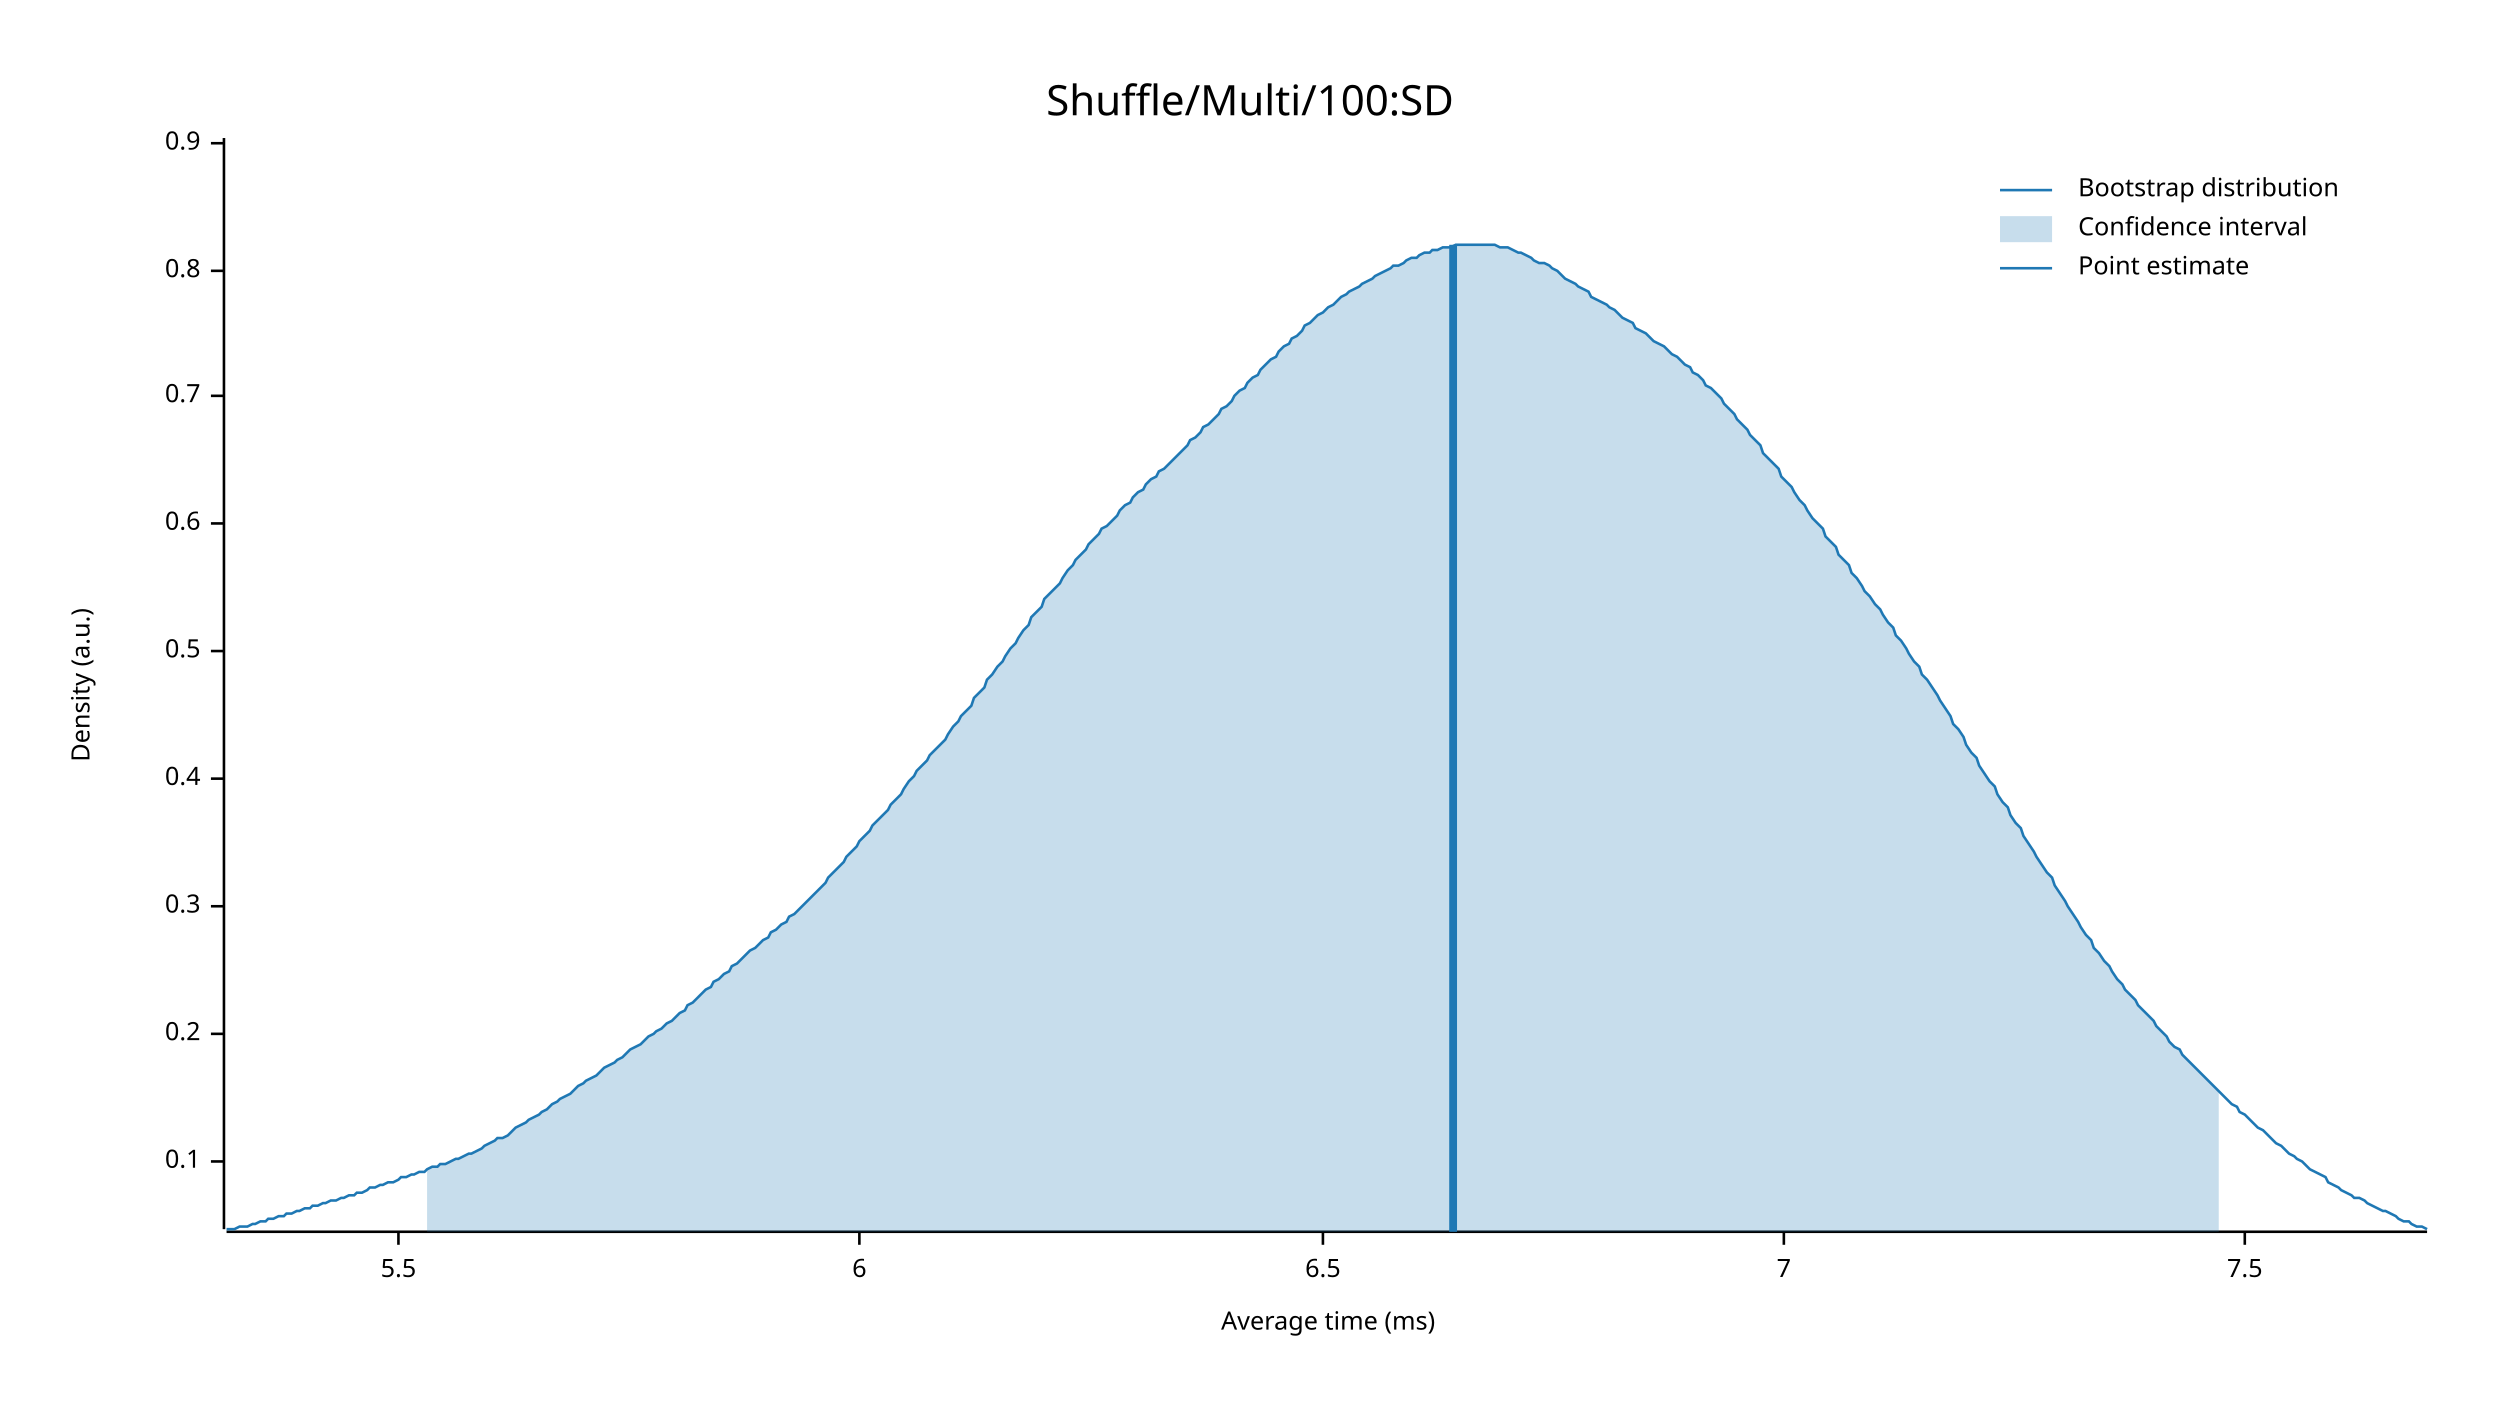
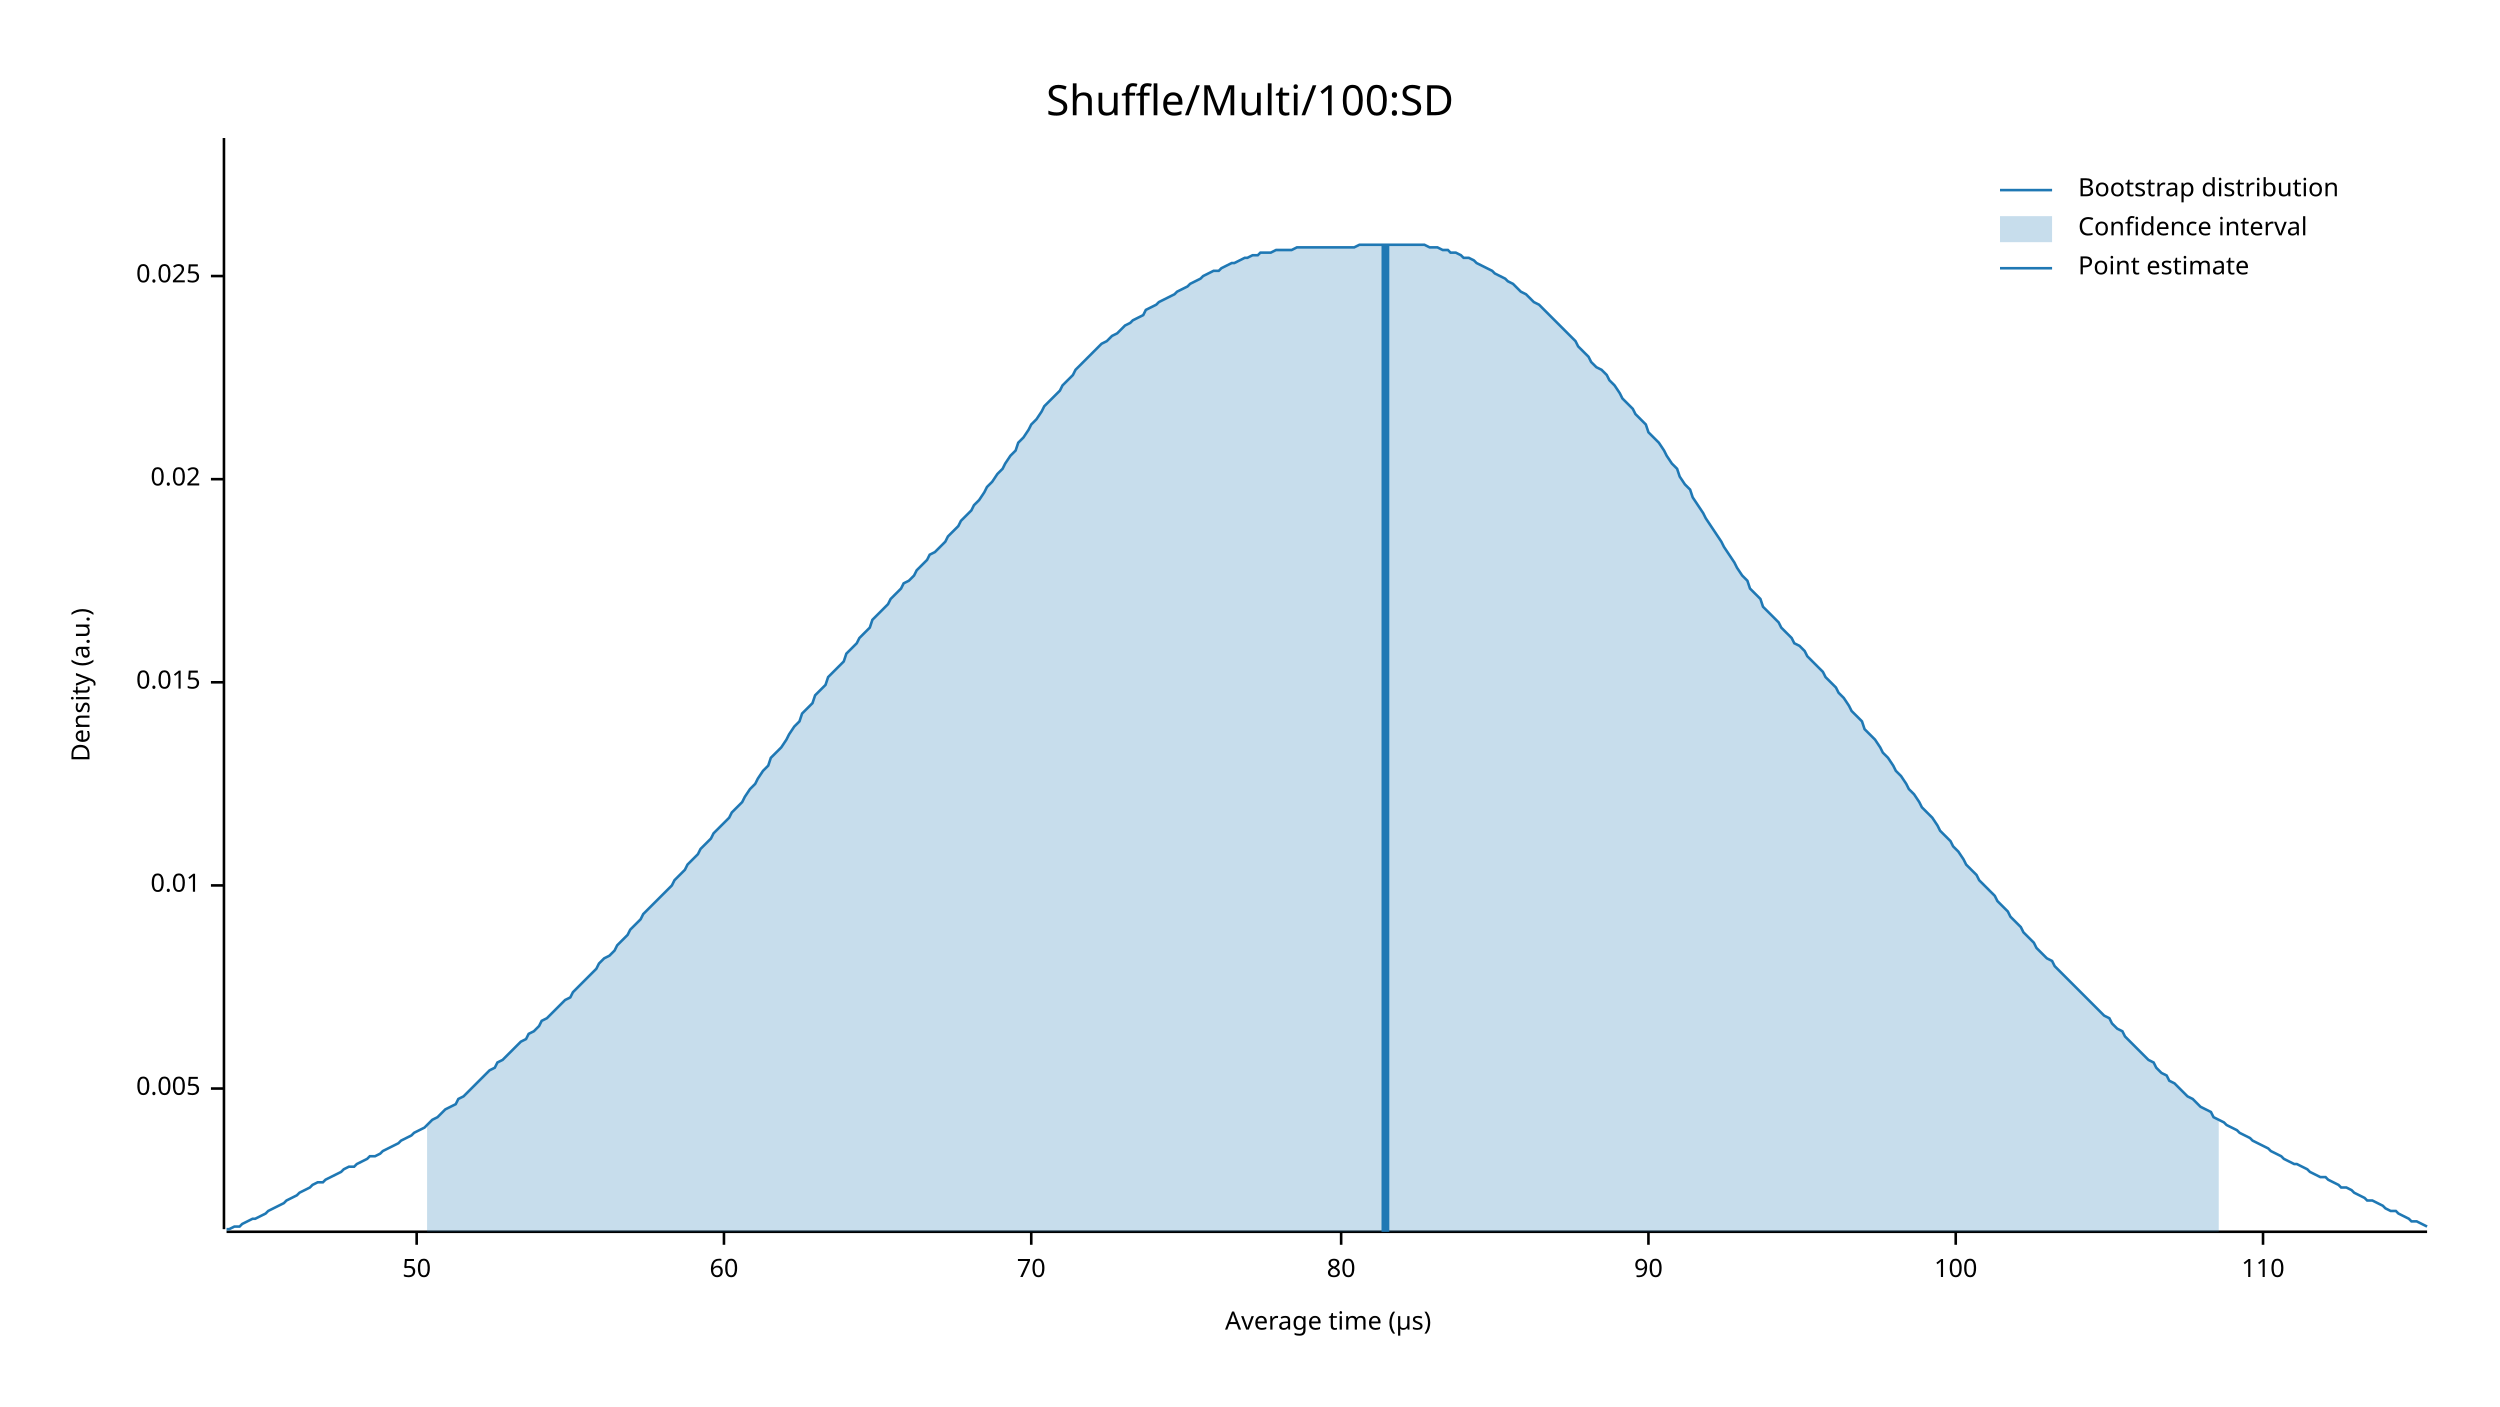
<svg xmlns="http://www.w3.org/2000/svg" width="960" height="540" viewBox="0 0 960 540">
  <text x="480" y="32" dy="0.76em" text-anchor="middle" font-family="sans-serif" font-size="16.129" opacity="1" fill="#000000">
Shuffle/Multi/100:SD
</text>
  <text x="27" y="263" dy="0.76em" text-anchor="middle" font-family="sans-serif" font-size="9.677" opacity="1" fill="#000000" transform="rotate(270, 27, 263)">
Density (a.u.)
</text>
  <text x="510" y="513" dy="-0.5ex" text-anchor="middle" font-family="sans-serif" font-size="9.677" opacity="1" fill="#000000">
- Average time (ms)
+ Average time (µs)
</text>
  <polyline fill="none" opacity="1" stroke="#000000" stroke-width="1" points="86,53 86,472 " />
-   <text x="77" y="446" dy="0.5ex" text-anchor="end" font-family="sans-serif" font-size="9.677" opacity="1" fill="#000000">
- 0.1
+   <text x="77" y="418" dy="0.5ex" text-anchor="end" font-family="sans-serif" font-size="9.677" opacity="1" fill="#000000">
+ 0.005
</text>
-   <polyline fill="none" opacity="1" stroke="#000000" stroke-width="1" points="81,446 86,446 " />
-   <text x="77" y="397" dy="0.5ex" text-anchor="end" font-family="sans-serif" font-size="9.677" opacity="1" fill="#000000">
- 0.2
+   <polyline fill="none" opacity="1" stroke="#000000" stroke-width="1" points="81,418 86,418 " />
+   <text x="77" y="340" dy="0.5ex" text-anchor="end" font-family="sans-serif" font-size="9.677" opacity="1" fill="#000000">
+ 0.01
</text>
-   <polyline fill="none" opacity="1" stroke="#000000" stroke-width="1" points="81,397 86,397 " />
-   <text x="77" y="348" dy="0.5ex" text-anchor="end" font-family="sans-serif" font-size="9.677" opacity="1" fill="#000000">
- 0.3
+   <polyline fill="none" opacity="1" stroke="#000000" stroke-width="1" points="81,340 86,340 " />
+   <text x="77" y="262" dy="0.5ex" text-anchor="end" font-family="sans-serif" font-size="9.677" opacity="1" fill="#000000">
+ 0.015
</text>
-   <polyline fill="none" opacity="1" stroke="#000000" stroke-width="1" points="81,348 86,348 " />
-   <text x="77" y="299" dy="0.5ex" text-anchor="end" font-family="sans-serif" font-size="9.677" opacity="1" fill="#000000">
- 0.4
+   <polyline fill="none" opacity="1" stroke="#000000" stroke-width="1" points="81,262 86,262 " />
+   <text x="77" y="184" dy="0.5ex" text-anchor="end" font-family="sans-serif" font-size="9.677" opacity="1" fill="#000000">
+ 0.02
</text>
-   <polyline fill="none" opacity="1" stroke="#000000" stroke-width="1" points="81,299 86,299 " />
-   <text x="77" y="250" dy="0.5ex" text-anchor="end" font-family="sans-serif" font-size="9.677" opacity="1" fill="#000000">
- 0.5
+   <polyline fill="none" opacity="1" stroke="#000000" stroke-width="1" points="81,184 86,184 " />
+   <text x="77" y="106" dy="0.5ex" text-anchor="end" font-family="sans-serif" font-size="9.677" opacity="1" fill="#000000">
+ 0.025
</text>
-   <polyline fill="none" opacity="1" stroke="#000000" stroke-width="1" points="81,250 86,250 " />
-   <text x="77" y="201" dy="0.5ex" text-anchor="end" font-family="sans-serif" font-size="9.677" opacity="1" fill="#000000">
- 0.6
+   <polyline fill="none" opacity="1" stroke="#000000" stroke-width="1" points="81,106 86,106 " />
+   <polyline fill="none" opacity="1" stroke="#000000" stroke-width="1" points="87,473 932,473 " />
+   <text x="160" y="483" dy="0.76em" text-anchor="middle" font-family="sans-serif" font-size="9.677" opacity="1" fill="#000000">
+ 50
</text>
-   <polyline fill="none" opacity="1" stroke="#000000" stroke-width="1" points="81,201 86,201 " />
-   <text x="77" y="152" dy="0.5ex" text-anchor="end" font-family="sans-serif" font-size="9.677" opacity="1" fill="#000000">
- 0.7
+   <polyline fill="none" opacity="1" stroke="#000000" stroke-width="1" points="160,473 160,478 " />
+   <text x="278" y="483" dy="0.76em" text-anchor="middle" font-family="sans-serif" font-size="9.677" opacity="1" fill="#000000">
+ 60
</text>
-   <polyline fill="none" opacity="1" stroke="#000000" stroke-width="1" points="81,152 86,152 " />
-   <text x="77" y="104" dy="0.5ex" text-anchor="end" font-family="sans-serif" font-size="9.677" opacity="1" fill="#000000">
- 0.8
+   <polyline fill="none" opacity="1" stroke="#000000" stroke-width="1" points="278,473 278,478 " />
+   <text x="396" y="483" dy="0.76em" text-anchor="middle" font-family="sans-serif" font-size="9.677" opacity="1" fill="#000000">
+ 70
</text>
-   <polyline fill="none" opacity="1" stroke="#000000" stroke-width="1" points="81,104 86,104 " />
-   <text x="77" y="55" dy="0.5ex" text-anchor="end" font-family="sans-serif" font-size="9.677" opacity="1" fill="#000000">
- 0.9
+   <polyline fill="none" opacity="1" stroke="#000000" stroke-width="1" points="396,473 396,478 " />
+   <text x="515" y="483" dy="0.76em" text-anchor="middle" font-family="sans-serif" font-size="9.677" opacity="1" fill="#000000">
+ 80
</text>
-   <polyline fill="none" opacity="1" stroke="#000000" stroke-width="1" points="81,55 86,55 " />
-   <polyline fill="none" opacity="1" stroke="#000000" stroke-width="1" points="87,473 932,473 " />
-   <text x="153" y="483" dy="0.76em" text-anchor="middle" font-family="sans-serif" font-size="9.677" opacity="1" fill="#000000">
- 5.5
+   <polyline fill="none" opacity="1" stroke="#000000" stroke-width="1" points="515,473 515,478 " />
+   <text x="633" y="483" dy="0.76em" text-anchor="middle" font-family="sans-serif" font-size="9.677" opacity="1" fill="#000000">
+ 90
</text>
-   <polyline fill="none" opacity="1" stroke="#000000" stroke-width="1" points="153,473 153,478 " />
-   <text x="330" y="483" dy="0.76em" text-anchor="middle" font-family="sans-serif" font-size="9.677" opacity="1" fill="#000000">
- 6
+   <polyline fill="none" opacity="1" stroke="#000000" stroke-width="1" points="633,473 633,478 " />
+   <text x="751" y="483" dy="0.76em" text-anchor="middle" font-family="sans-serif" font-size="9.677" opacity="1" fill="#000000">
+ 100
</text>
-   <polyline fill="none" opacity="1" stroke="#000000" stroke-width="1" points="330,473 330,478 " />
-   <text x="508" y="483" dy="0.76em" text-anchor="middle" font-family="sans-serif" font-size="9.677" opacity="1" fill="#000000">
- 6.5
+   <polyline fill="none" opacity="1" stroke="#000000" stroke-width="1" points="751,473 751,478 " />
+   <text x="869" y="483" dy="0.76em" text-anchor="middle" font-family="sans-serif" font-size="9.677" opacity="1" fill="#000000">
+ 110
</text>
-   <polyline fill="none" opacity="1" stroke="#000000" stroke-width="1" points="508,473 508,478 " />
-   <text x="685" y="483" dy="0.76em" text-anchor="middle" font-family="sans-serif" font-size="9.677" opacity="1" fill="#000000">
- 7
- </text>
-   <polyline fill="none" opacity="1" stroke="#000000" stroke-width="1" points="685,473 685,478 " />
-   <text x="862" y="483" dy="0.76em" text-anchor="middle" font-family="sans-serif" font-size="9.677" opacity="1" fill="#000000">
- 7.5
- </text>
-   <polyline fill="none" opacity="1" stroke="#000000" stroke-width="1" points="862,473 862,478 " />
-   <polyline fill="none" opacity="1" stroke="#1F78B4" stroke-width="1" points="87,472 88,472 90,472 92,471 93,471 95,471 97,470 98,470 100,469 102,469 103,468 105,468 107,467 109,467 110,466 112,466 114,465 115,465 117,464 119,464 120,463 122,463 124,462 125,462 127,461 129,461 131,460 132,460 134,459 136,459 137,458 139,458 141,457 142,456 144,456 146,455 147,455 149,454 151,454 153,453 154,452 156,452 158,451 159,451 161,450 163,450 164,449 166,448 168,448 169,447 171,447 173,446 175,445 176,445 178,444 180,443 181,443 183,442 185,441 186,440 188,439 190,438 191,437 193,437 195,436 197,434 198,433 200,432 202,431 203,430 205,429 207,428 208,427 210,426 212,424 214,423 215,422 217,421 219,420 220,419 222,417 224,416 225,415 227,414 229,413 230,412 232,410 234,409 236,408 237,407 239,406 241,404 242,403 244,402 246,401 247,400 249,398 251,397 252,396 254,395 256,393 258,392 259,391 261,389 263,388 264,386 266,385 268,383 269,382 271,380 273,379 274,377 276,376 278,374 280,373 281,371 283,370 285,368 286,367 288,365 290,364 291,363 293,361 295,360 296,358 298,357 300,355 302,354 303,352 305,351 307,349 308,348 310,346 312,344 313,343 315,341 317,339 318,337 320,335 322,333 324,331 325,329 327,327 329,325 330,323 332,321 334,319 335,317 337,315 339,313 341,311 342,309 344,307 346,305 347,303 349,300 351,298 352,296 354,294 356,292 357,290 359,288 361,286 363,284 364,282 366,279 368,277 369,275 371,273 373,271 374,268 376,266 378,264 379,261 381,259 383,256 385,254 386,252 388,249 390,247 391,245 393,242 395,240 396,237 398,235 400,233 401,230 403,228 405,226 407,224 408,222 410,219 412,217 413,215 415,213 417,211 418,209 420,207 422,205 423,203 425,202 427,200 429,198 430,196 432,194 434,193 435,191 437,189 439,188 440,186 442,184 444,183 445,181 447,180 449,178 451,176 452,175 454,173 456,171 457,169 459,168 461,166 462,164 464,163 466,161 468,159 469,157 471,156 473,154 474,152 476,150 478,149 479,147 481,145 483,144 484,142 486,140 488,138 490,137 491,135 493,133 495,132 496,130 498,129 500,127 501,125 503,124 505,122 506,121 508,120 510,118 512,117 513,116 515,114 517,113 518,112 520,111 522,110 523,109 525,108 527,107 528,106 530,105 532,104 534,103 535,102 537,102 539,101 540,100 542,99 544,99 545,98 547,97 549,97 550,96 552,96 554,95 556,95 557,95 559,94 561,94 562,94 564,94 566,94 567,94 569,94 571,94 573,94 574,94 576,95 578,95 579,95 581,96 583,97 584,97 586,98 588,99 589,100 591,101 593,101 595,102 596,103 598,104 600,106 601,107 603,108 605,109 606,110 608,111 610,112 611,114 613,115 615,116 617,117 618,118 620,119 622,121 623,122 625,123 627,124 628,126 630,127 632,128 633,129 635,131 637,132 639,133 640,134 642,136 644,137 645,138 647,140 649,141 650,143 652,144 654,146 655,148 657,149 659,151 661,153 662,155 664,157 666,159 667,161 669,163 671,165 672,167 674,169 676,171 677,174 679,176 681,178 683,180 684,183 686,185 688,187 689,189 691,192 693,194 694,196 696,199 698,201 700,203 701,206 703,208 705,210 706,213 708,215 710,217 711,220 713,222 715,225 716,227 718,229 720,232 722,234 723,236 725,239 727,241 728,244 730,246 732,249 733,251 735,254 737,256 738,259 740,261 742,264 744,267 745,269 747,272 749,275 750,278 752,280 754,283 755,286 757,289 759,291 760,294 762,297 764,300 766,302 767,305 769,308 771,310 772,313 774,316 776,318 777,321 779,324 781,327 782,329 784,332 786,335 788,337 789,340 791,343 793,346 794,348 796,351 798,354 799,356 801,359 803,361 804,364 806,366 808,369 810,371 811,373 813,376 815,378 816,380 818,382 820,384 821,386 823,388 825,390 827,392 828,394 830,396 832,398 833,400 835,402 837,403 838,405 840,407 842,409 843,410 845,412 847,414 849,416 850,417 852,419 854,421 855,422 857,424 859,425 860,427 862,428 864,430 865,431 867,433 869,434 871,436 872,437 874,439 876,440 877,441 879,443 881,444 882,445 884,446 886,448 887,449 889,450 891,451 893,452 894,454 896,455 898,456 899,457 901,458 903,459 904,460 906,460 908,461 909,462 911,463 913,464 915,465 916,465 918,466 920,467 921,468 923,469 925,469 926,470 928,471 930,471 932,472 " />
-   <polygon opacity="0.25" fill="#1F78B4" points="164,449 166,448 168,448 169,447 171,447 173,446 175,445 176,445 178,444 180,443 181,443 183,442 185,441 186,440 188,439 190,438 191,437 193,437 195,436 197,434 198,433 200,432 202,431 203,430 205,429 207,428 208,427 210,426 212,424 214,423 215,422 217,421 219,420 220,419 222,417 224,416 225,415 227,414 229,413 230,412 232,410 234,409 236,408 237,407 239,406 241,404 242,403 244,402 246,401 247,400 249,398 251,397 252,396 254,395 256,393 258,392 259,391 261,389 263,388 264,386 266,385 268,383 269,382 271,380 273,379 274,377 276,376 278,374 280,373 281,371 283,370 285,368 286,367 288,365 290,364 291,363 293,361 295,360 296,358 298,357 300,355 302,354 303,352 305,351 307,349 308,348 310,346 312,344 313,343 315,341 317,339 318,337 320,335 322,333 324,331 325,329 327,327 329,325 330,323 332,321 334,319 335,317 337,315 339,313 341,311 342,309 344,307 346,305 347,303 349,300 351,298 352,296 354,294 356,292 357,290 359,288 361,286 363,284 364,282 366,279 368,277 369,275 371,273 373,271 374,268 376,266 378,264 379,261 381,259 383,256 385,254 386,252 388,249 390,247 391,245 393,242 395,240 396,237 398,235 400,233 401,230 403,228 405,226 407,224 408,222 410,219 412,217 413,215 415,213 417,211 418,209 420,207 422,205 423,203 425,202 427,200 429,198 430,196 432,194 434,193 435,191 437,189 439,188 440,186 442,184 444,183 445,181 447,180 449,178 451,176 452,175 454,173 456,171 457,169 459,168 461,166 462,164 464,163 466,161 468,159 469,157 471,156 473,154 474,152 476,150 478,149 479,147 481,145 483,144 484,142 486,140 488,138 490,137 491,135 493,133 495,132 496,130 498,129 500,127 501,125 503,124 505,122 506,121 508,120 510,118 512,117 513,116 515,114 517,113 518,112 520,111 522,110 523,109 525,108 527,107 528,106 530,105 532,104 534,103 535,102 537,102 539,101 540,100 542,99 544,99 545,98 547,97 549,97 550,96 552,96 554,95 556,95 557,95 559,94 561,94 562,94 564,94 566,94 567,94 569,94 571,94 573,94 574,94 576,95 578,95 579,95 581,96 583,97 584,97 586,98 588,99 589,100 591,101 593,101 595,102 596,103 598,104 600,106 601,107 603,108 605,109 606,110 608,111 610,112 611,114 613,115 615,116 617,117 618,118 620,119 622,121 623,122 625,123 627,124 628,126 630,127 632,128 633,129 635,131 637,132 639,133 640,134 642,136 644,137 645,138 647,140 649,141 650,143 652,144 654,146 655,148 657,149 659,151 661,153 662,155 664,157 666,159 667,161 669,163 671,165 672,167 674,169 676,171 677,174 679,176 681,178 683,180 684,183 686,185 688,187 689,189 691,192 693,194 694,196 696,199 698,201 700,203 701,206 703,208 705,210 706,213 708,215 710,217 711,220 713,222 715,225 716,227 718,229 720,232 722,234 723,236 725,239 727,241 728,244 730,246 732,249 733,251 735,254 737,256 738,259 740,261 742,264 744,267 745,269 747,272 749,275 750,278 752,280 754,283 755,286 757,289 759,291 760,294 762,297 764,300 766,302 767,305 769,308 771,310 772,313 774,316 776,318 777,321 779,324 781,327 782,329 784,332 786,335 788,337 789,340 791,343 793,346 794,348 796,351 798,354 799,356 801,359 803,361 804,364 806,366 808,369 810,371 811,373 813,376 815,378 816,380 818,382 820,384 821,386 823,388 825,390 827,392 828,394 830,396 832,398 833,400 835,402 837,403 838,405 840,407 842,409 843,410 845,412 847,414 849,416 850,417 852,419 852,473 164,473 " />
-   <polyline fill="none" opacity="1" stroke="#1F78B4" stroke-width="3" points="558,473 558,94 " />
+   <polyline fill="none" opacity="1" stroke="#000000" stroke-width="1" points="869,473 869,478 " />
+   <polyline fill="none" opacity="1" stroke="#1F78B4" stroke-width="1" points="87,472 88,472 90,471 92,471 93,470 95,469 97,468 98,468 100,467 102,466 103,465 105,464 107,463 109,462 110,461 112,460 114,459 115,458 117,457 119,456 120,455 122,454 124,454 125,453 127,452 129,451 131,450 132,449 134,448 136,448 137,447 139,446 141,445 142,444 144,444 146,443 147,442 149,441 151,440 153,439 154,438 156,437 158,436 159,435 161,434 163,433 164,432 166,430 168,429 169,428 171,426 173,425 175,424 176,422 178,421 180,419 181,418 183,416 185,414 186,413 188,411 190,410 191,408 193,407 195,405 197,403 198,402 200,400 202,399 203,397 205,396 207,394 208,392 210,391 212,389 214,387 215,386 217,384 219,383 220,381 222,379 224,377 225,376 227,374 229,372 230,370 232,368 234,367 236,365 237,363 239,361 241,359 242,357 244,355 246,353 247,351 249,349 251,347 252,346 254,344 256,342 258,340 259,338 261,336 263,334 264,332 266,330 268,328 269,326 271,324 273,322 274,320 276,318 278,316 280,314 281,312 283,310 285,308 286,306 288,303 290,301 291,299 293,296 295,294 296,291 298,289 300,287 302,284 303,282 305,279 307,277 308,274 310,272 312,270 313,267 315,265 317,263 318,260 320,258 322,256 324,254 325,251 327,249 329,247 330,245 332,243 334,241 335,238 337,236 339,234 341,232 342,230 344,228 346,226 347,224 349,223 351,221 352,219 354,217 356,215 357,213 359,212 361,210 363,208 364,206 366,204 368,202 369,200 371,198 373,196 374,194 376,192 378,189 379,187 381,185 383,182 385,180 386,178 388,175 390,173 391,170 393,168 395,165 396,163 398,161 400,158 401,156 403,154 405,152 407,150 408,148 410,146 412,144 413,142 415,140 417,138 418,137 420,135 422,133 423,132 425,131 427,129 429,128 430,127 432,125 434,124 435,123 437,122 439,121 440,119 442,118 444,117 445,116 447,115 449,114 451,113 452,112 454,111 456,110 457,109 459,108 461,107 462,106 464,105 466,104 468,104 469,103 471,102 473,101 474,101 476,100 478,99 479,99 481,98 483,98 484,97 486,97 488,97 490,96 491,96 493,96 495,96 496,96 498,95 500,95 501,95 503,95 505,95 506,95 508,95 510,95 512,95 513,95 515,95 517,95 518,95 520,95 522,94 523,94 525,94 527,94 528,94 530,94 532,94 534,94 535,94 537,94 539,94 540,94 542,94 544,94 545,94 547,94 549,95 550,95 552,95 554,96 556,96 557,97 559,97 561,98 562,99 564,99 566,100 567,101 569,102 571,103 573,104 574,105 576,106 578,107 579,108 581,109 583,111 584,112 586,113 588,115 589,116 591,117 593,119 595,121 596,122 598,124 600,126 601,127 603,129 605,131 606,133 608,135 610,137 611,139 613,141 615,142 617,144 618,146 620,148 622,151 623,153 625,155 627,157 628,159 630,161 632,163 633,166 635,168 637,170 639,173 640,175 642,178 644,180 645,183 647,186 649,188 650,191 652,194 654,197 655,199 657,202 659,205 661,208 662,210 664,213 666,216 667,218 669,221 671,223 672,226 674,228 676,230 677,233 679,235 681,237 683,239 684,241 686,243 688,245 689,247 691,248 693,250 694,252 696,254 698,256 700,258 701,260 703,262 705,264 706,266 708,268 710,271 711,273 713,275 715,277 716,280 718,282 720,284 722,287 723,289 725,291 727,294 728,296 730,298 732,301 733,303 735,305 737,308 738,310 740,312 742,314 744,317 745,319 747,321 749,323 750,325 752,327 754,330 755,332 757,334 759,336 760,338 762,340 764,342 766,344 767,346 769,348 771,350 772,352 774,354 776,356 777,358 779,360 781,362 782,364 784,366 786,368 788,369 789,371 791,373 793,375 794,376 796,378 798,380 799,381 801,383 803,385 804,386 806,388 808,390 810,391 811,393 813,395 815,396 816,398 818,400 820,402 821,403 823,405 825,407 827,408 828,410 830,412 832,413 833,415 835,416 837,418 838,419 840,421 842,422 843,423 845,425 847,426 849,427 850,429 852,430 854,431 855,432 857,433 859,434 860,435 862,436 864,437 865,438 867,439 869,440 871,441 872,442 874,443 876,444 877,445 879,446 881,447 882,447 884,448 886,449 887,450 889,451 891,452 893,452 894,453 896,454 898,455 899,456 901,456 903,457 904,458 906,459 908,460 909,461 911,461 913,462 915,463 916,464 918,465 920,465 921,466 923,467 925,468 926,469 928,469 930,470 932,471 " />
+   <polygon opacity="0.25" fill="#1F78B4" points="164,432 166,430 168,429 169,428 171,426 173,425 175,424 176,422 178,421 180,419 181,418 183,416 185,414 186,413 188,411 190,410 191,408 193,407 195,405 197,403 198,402 200,400 202,399 203,397 205,396 207,394 208,392 210,391 212,389 214,387 215,386 217,384 219,383 220,381 222,379 224,377 225,376 227,374 229,372 230,370 232,368 234,367 236,365 237,363 239,361 241,359 242,357 244,355 246,353 247,351 249,349 251,347 252,346 254,344 256,342 258,340 259,338 261,336 263,334 264,332 266,330 268,328 269,326 271,324 273,322 274,320 276,318 278,316 280,314 281,312 283,310 285,308 286,306 288,303 290,301 291,299 293,296 295,294 296,291 298,289 300,287 302,284 303,282 305,279 307,277 308,274 310,272 312,270 313,267 315,265 317,263 318,260 320,258 322,256 324,254 325,251 327,249 329,247 330,245 332,243 334,241 335,238 337,236 339,234 341,232 342,230 344,228 346,226 347,224 349,223 351,221 352,219 354,217 356,215 357,213 359,212 361,210 363,208 364,206 366,204 368,202 369,200 371,198 373,196 374,194 376,192 378,189 379,187 381,185 383,182 385,180 386,178 388,175 390,173 391,170 393,168 395,165 396,163 398,161 400,158 401,156 403,154 405,152 407,150 408,148 410,146 412,144 413,142 415,140 417,138 418,137 420,135 422,133 423,132 425,131 427,129 429,128 430,127 432,125 434,124 435,123 437,122 439,121 440,119 442,118 444,117 445,116 447,115 449,114 451,113 452,112 454,111 456,110 457,109 459,108 461,107 462,106 464,105 466,104 468,104 469,103 471,102 473,101 474,101 476,100 478,99 479,99 481,98 483,98 484,97 486,97 488,97 490,96 491,96 493,96 495,96 496,96 498,95 500,95 501,95 503,95 505,95 506,95 508,95 510,95 512,95 513,95 515,95 517,95 518,95 520,95 522,94 523,94 525,94 527,94 528,94 530,94 532,94 534,94 535,94 537,94 539,94 540,94 542,94 544,94 545,94 547,94 549,95 550,95 552,95 554,96 556,96 557,97 559,97 561,98 562,99 564,99 566,100 567,101 569,102 571,103 573,104 574,105 576,106 578,107 579,108 581,109 583,111 584,112 586,113 588,115 589,116 591,117 593,119 595,121 596,122 598,124 600,126 601,127 603,129 605,131 606,133 608,135 610,137 611,139 613,141 615,142 617,144 618,146 620,148 622,151 623,153 625,155 627,157 628,159 630,161 632,163 633,166 635,168 637,170 639,173 640,175 642,178 644,180 645,183 647,186 649,188 650,191 652,194 654,197 655,199 657,202 659,205 661,208 662,210 664,213 666,216 667,218 669,221 671,223 672,226 674,228 676,230 677,233 679,235 681,237 683,239 684,241 686,243 688,245 689,247 691,248 693,250 694,252 696,254 698,256 700,258 701,260 703,262 705,264 706,266 708,268 710,271 711,273 713,275 715,277 716,280 718,282 720,284 722,287 723,289 725,291 727,294 728,296 730,298 732,301 733,303 735,305 737,308 738,310 740,312 742,314 744,317 745,319 747,321 749,323 750,325 752,327 754,330 755,332 757,334 759,336 760,338 762,340 764,342 766,344 767,346 769,348 771,350 772,352 774,354 776,356 777,358 779,360 781,362 782,364 784,366 786,368 788,369 789,371 791,373 793,375 794,376 796,378 798,380 799,381 801,383 803,385 804,386 806,388 808,390 810,391 811,393 813,395 815,396 816,398 818,400 820,402 821,403 823,405 825,407 827,408 828,410 830,412 832,413 833,415 835,416 837,418 838,419 840,421 842,422 843,423 845,425 847,426 849,427 850,429 852,430 852,473 164,473 " />
+   <polyline fill="none" opacity="1" stroke="#1F78B4" stroke-width="3" points="532,473 532,94 " />
  <text x="798" y="68" dy="0.76em" text-anchor="start" font-family="sans-serif" font-size="9.677" opacity="1" fill="#000000">
Bootstrap distribution
</text>
  <text x="798" y="83" dy="0.76em" text-anchor="start" font-family="sans-serif" font-size="9.677" opacity="1" fill="#000000">
Confidence interval
</text>
  <text x="798" y="98" dy="0.76em" text-anchor="start" font-family="sans-serif" font-size="9.677" opacity="1" fill="#000000">
Point estimate
</text>
  <polyline fill="none" opacity="1" stroke="#1F78B4" stroke-width="1" points="768,73 788,73 " />
  <rect x="768" y="83" width="20" height="10" opacity="0.25" fill="#1F78B4" stroke="none" />
  <polyline fill="none" opacity="1" stroke="#1F78B4" stroke-width="1" points="768,103 788,103 " />
</svg>
